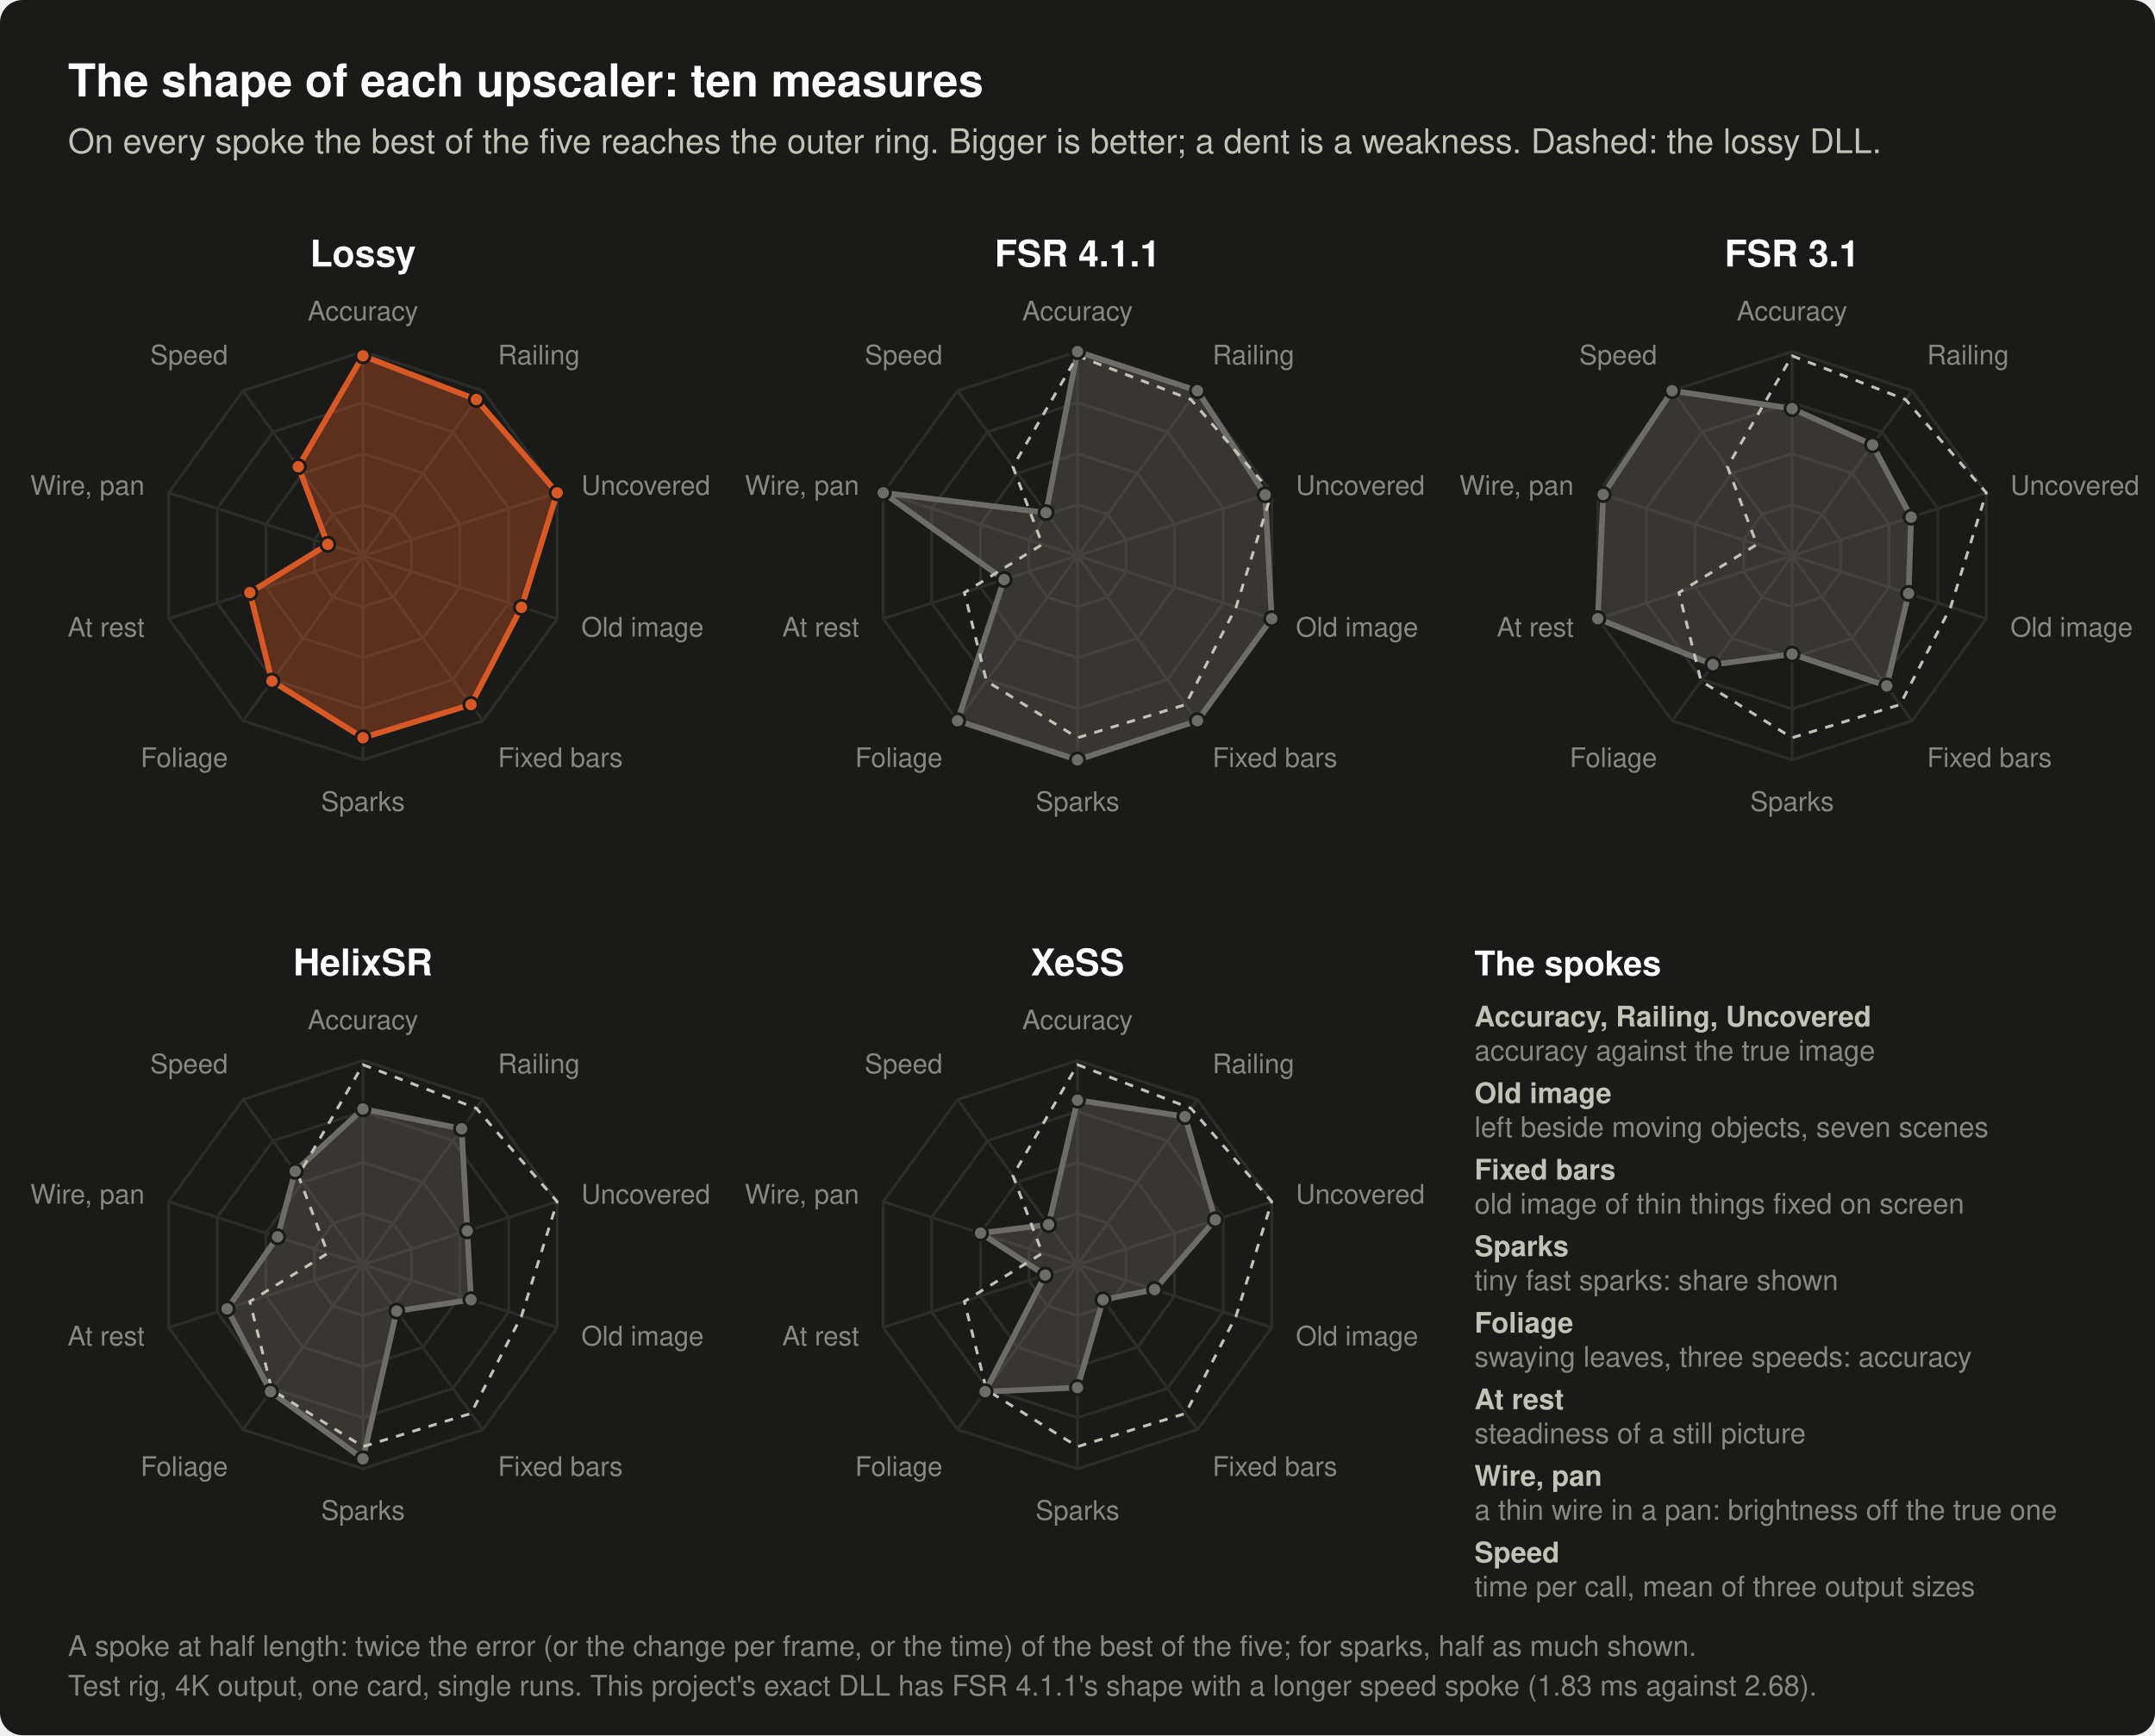
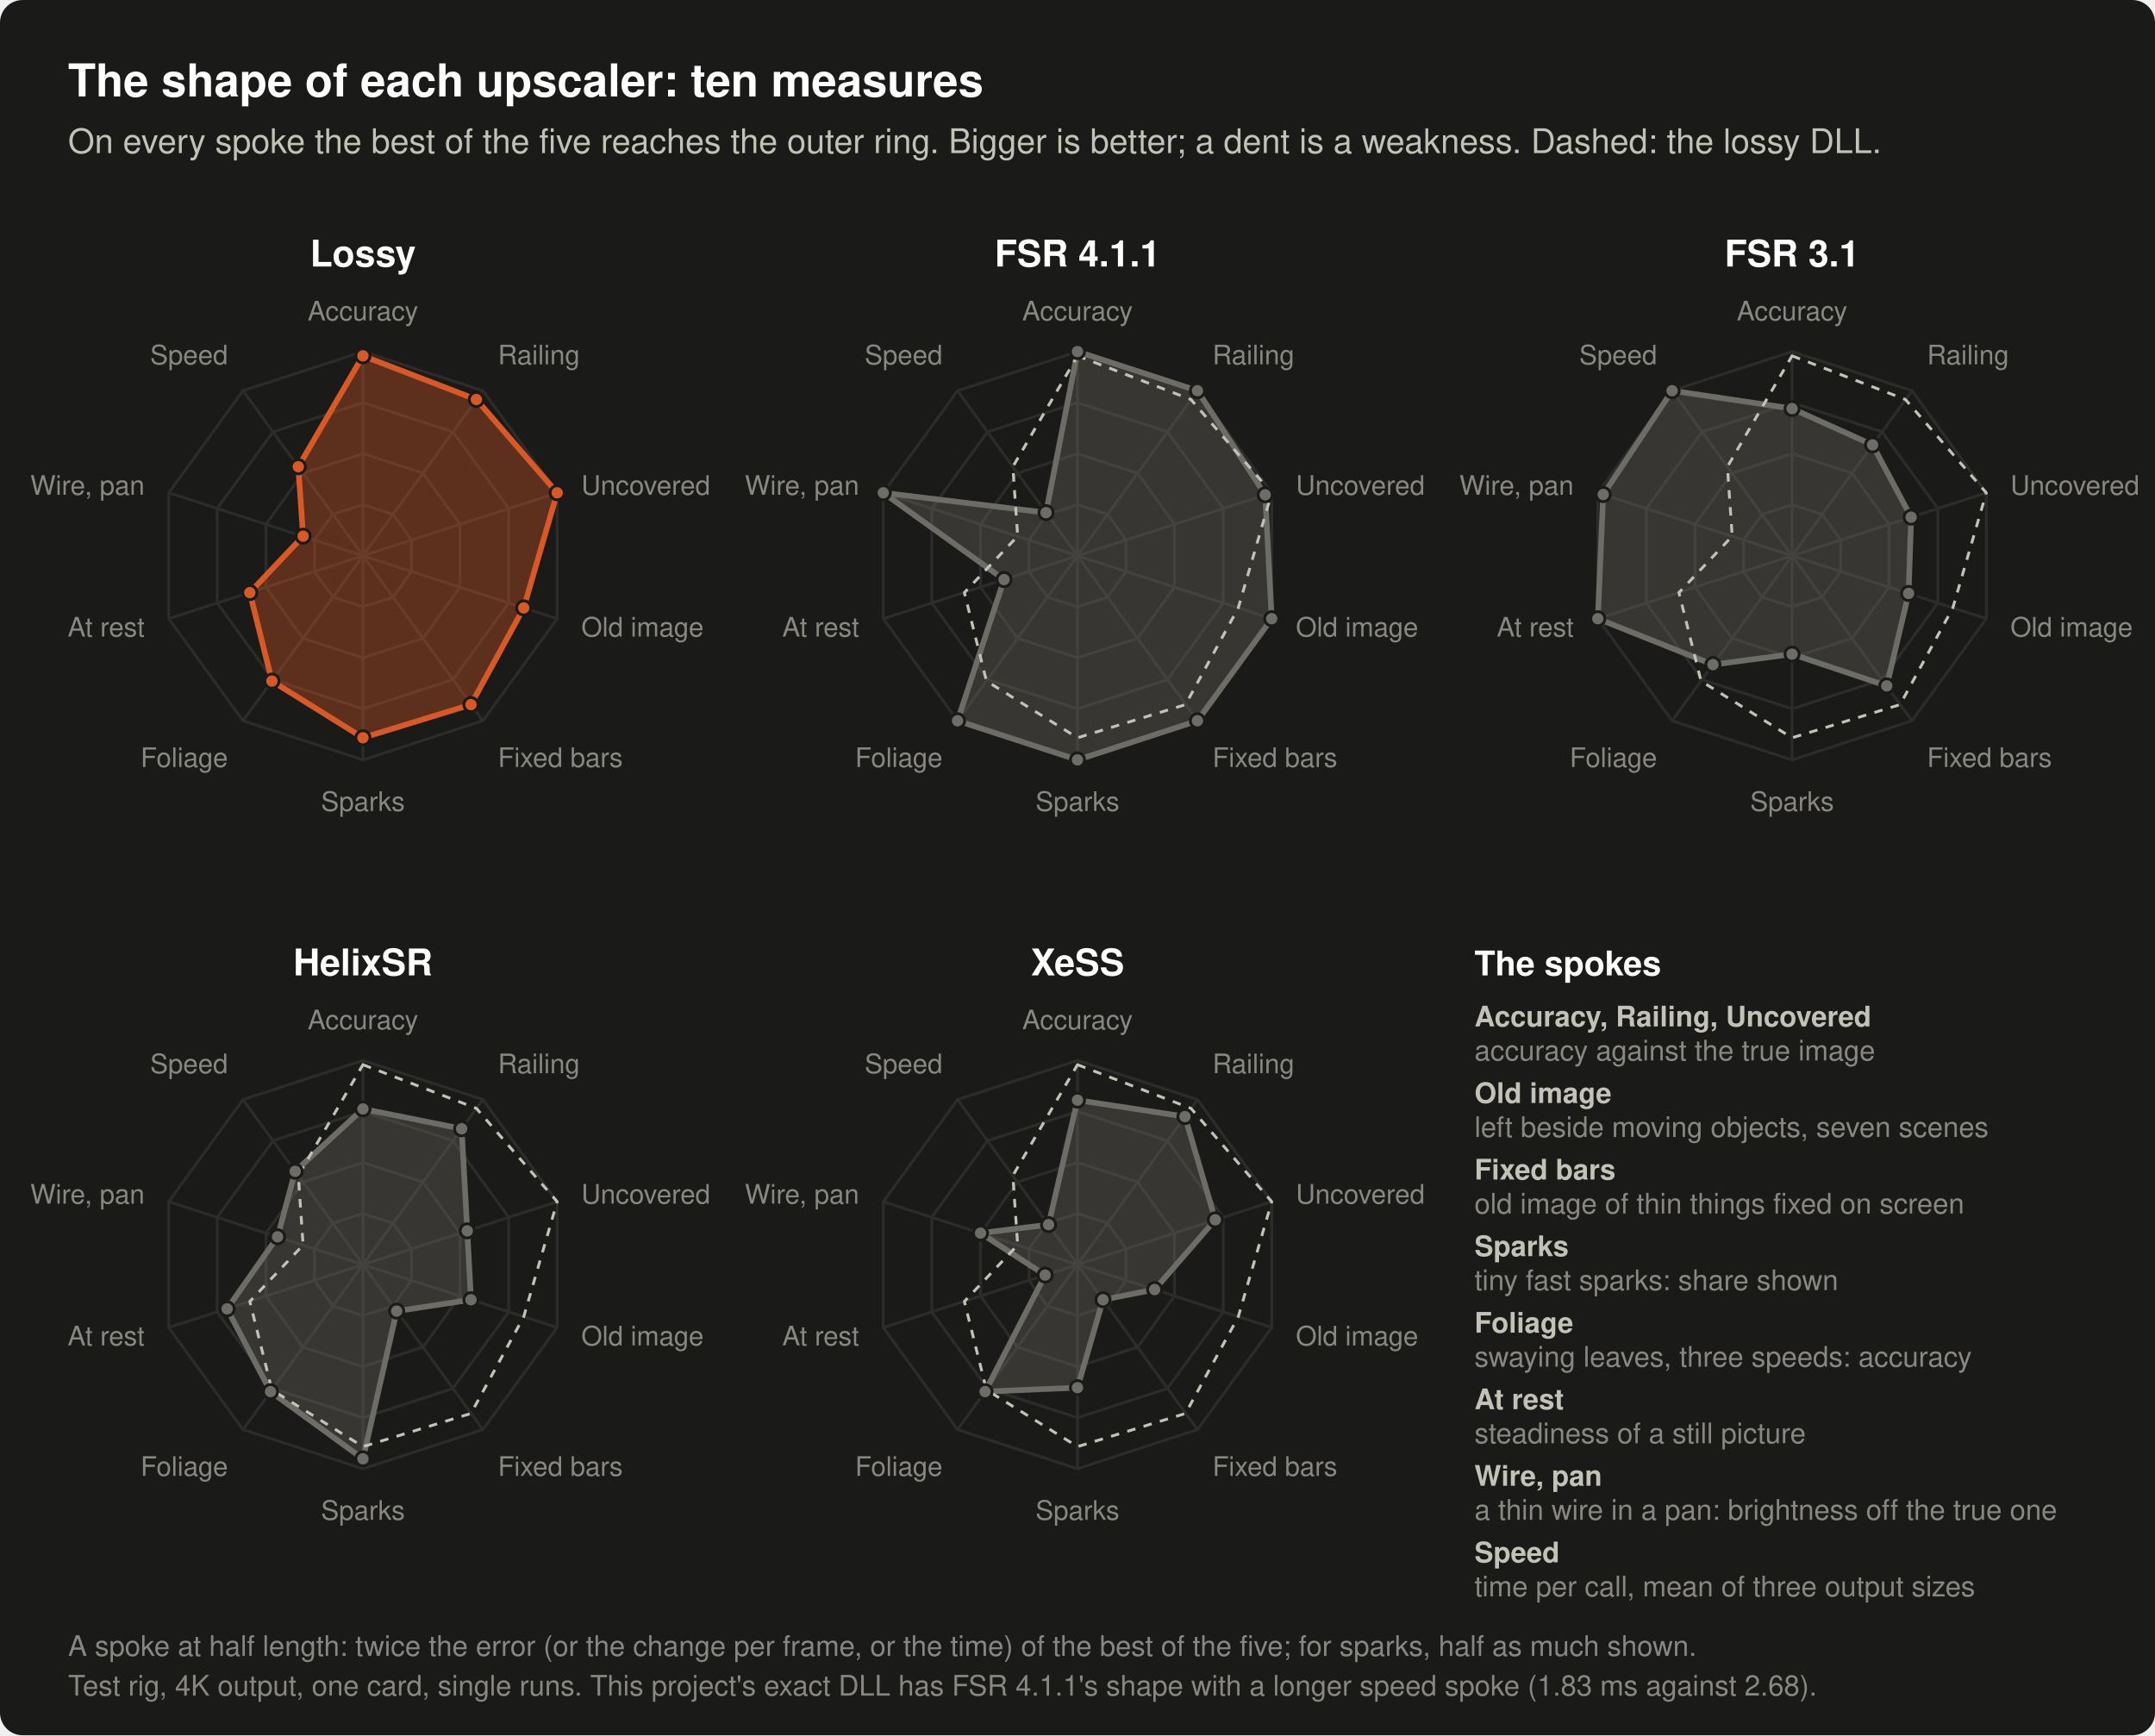
- <svg xmlns="http://www.w3.org/2000/svg" width="760" height="612" viewBox="0 0 760 612" role="img" aria-label="Five radar charts, one per upscaler, each with ten spokes; on every spoke the best of the five reaches the outer ring and the others reach in proportion to it, so a larger shape is better and a dent is a weakness. The lossy DLL comes first, and its shape is the dashed outline in the other four. Still picture and moving background, mean: accuracy (dB): FSR 4.1.1 46.80 dB, Lossy 46.62 dB, FSR 3.1 43.95 dB, HelixSR 44.45 dB, XeSS 44.92 dB. Thin railing in motion: accuracy (dB): FSR 4.1.1 41.82 dB, Lossy 41.34 dB, FSR 3.1 38.36 dB, HelixSR 40.12 dB, XeSS 40.86 dB. Areas a moving object has just uncovered, mean of a panning and a still camera: accuracy (dB): FSR 4.1.1 33.55 dB, Lossy 33.84 dB, FSR 3.1 29.59 dB, HelixSR 28.44 dB, XeSS 30.87 dB. Old image beside a moving object, mean of seven scenes: error (of 255): FSR 4.1.1 1.92, Lossy 2.35, FSR 3.1 3.20, HelixSR 3.45, XeSS 4.84. Thin bars fixed on screen in front of a panning background, mean of four pans: error where their old image lands (of 255): FSR 4.1.1 0.82, Lossy 0.91, FSR 3.1 1.04, HelixSR 2.92, XeSS 3.85. Tiny fast sparks: share of their brightness shown (%): FSR 4.1.1 83%, Lossy 74%, FSR 3.1 40%, HelixSR 79%, XeSS 50%. Leaves swaying without motion vectors, mean of three sway speeds: error (of 255): FSR 4.1.1 11.0, Lossy 14.5, FSR 3.1 16.7, HelixSR 14.3, XeSS 14.3. Still picture: change per frame (of 255): FSR 4.1.1 0.037, Lossy 0.024, FSR 3.1 0.014, HelixSR 0.020, XeSS 0.084. Thin wire under a slow pan: how far its brightness is from the true one (of 255): FSR 4.1.1 10.5, Lossy 57.8, FSR 3.1 10.8, HelixSR 23.9, XeSS 21.0. Time per upscale call, mean of 1080p, 1440p and 4K output (ms): FSR 4.1.1 2.68 ms, Lossy 1.30 ms, FSR 3.1 0.70 ms, HelixSR 1.24 ms, XeSS 2.90 ms.">
+ <svg xmlns="http://www.w3.org/2000/svg" width="760" height="612" viewBox="0 0 760 612" role="img" aria-label="Five radar charts, one per upscaler, each with ten spokes; on every spoke the best of the five reaches the outer ring and the others reach in proportion to it, so a larger shape is better and a dent is a weakness. The lossy DLL comes first, and its shape is the dashed outline in the other four. Still picture and moving background, mean: accuracy (dB): FSR 4.1.1 46.80 dB, Lossy 46.62 dB, FSR 3.1 43.95 dB, HelixSR 44.45 dB, XeSS 44.92 dB. Thin railing in motion: accuracy (dB): FSR 4.1.1 41.82 dB, Lossy 41.34 dB, FSR 3.1 38.36 dB, HelixSR 40.12 dB, XeSS 40.86 dB. Areas a moving object has just uncovered, mean of a panning and a still camera: accuracy (dB): FSR 4.1.1 33.55 dB, Lossy 33.84 dB, FSR 3.1 29.59 dB, HelixSR 28.44 dB, XeSS 30.87 dB. Old image beside a moving object, mean of seven scenes: error (of 255): FSR 4.1.1 1.92, Lossy 2.32, FSR 3.1 3.20, HelixSR 3.45, XeSS 4.84. Thin bars fixed on screen in front of a panning background, mean of four pans: error where their old image lands (of 255): FSR 4.1.1 0.82, Lossy 0.91, FSR 3.1 1.04, HelixSR 2.92, XeSS 3.85. Tiny fast sparks: share of their brightness shown (%): FSR 4.1.1 83%, Lossy 74%, FSR 3.1 40%, HelixSR 79%, XeSS 50%. Leaves swaying without motion vectors, mean of three sway speeds: error (of 255): FSR 4.1.1 11.0, Lossy 14.5, FSR 3.1 16.7, HelixSR 14.3, XeSS 14.3. Still picture: change per frame (of 255): FSR 4.1.1 0.037, Lossy 0.024, FSR 3.1 0.014, HelixSR 0.020, XeSS 0.084. Thin wire under a slow pan: how far its brightness is from the true one (of 255): FSR 4.1.1 10.5, Lossy 34.0, FSR 3.1 10.8, HelixSR 23.9, XeSS 21.0. Time per upscale call, mean of 1080p, 1440p and 4K output (ms): FSR 4.1.1 2.68 ms, Lossy 1.30 ms, FSR 3.1 0.70 ms, HelixSR 1.24 ms, XeSS 2.90 ms.">
  <rect x="0.0" y="0.0" width="760.0" height="612.0" rx="8" fill="#1a1a19" />
  <text x="24.0" y="34.0" font-family="-apple-system, 'Segoe UI', Helvetica, Arial, sans-serif" font-size="16" font-weight="600" text-anchor="start" fill="#ffffff">The shape of each upscaler: ten measures</text>
  <text x="24.0" y="54.0" font-family="-apple-system, 'Segoe UI', Helvetica, Arial, sans-serif" font-size="12" text-anchor="start" fill="#c3c2b7">On every spoke the best of the five reaches the outer ring. Bigger is better; a dent is a weakness. Dashed: the lossy DLL.</text>
  <text x="128.0" y="94.0" font-family="-apple-system, 'Segoe UI', Helvetica, Arial, sans-serif" font-size="13" font-weight="600" text-anchor="middle" fill="#ffffff">Lossy</text>
  <polygon points="128.0,178.0 138.6,181.4 145.1,190.4 145.1,201.6 138.6,210.6 128.0,214.0 117.4,210.6 110.9,201.6 110.9,190.4 117.4,181.4" fill="none" stroke="#2c2c2a" stroke-width="1" />
  <polygon points="128.0,160.0 149.2,166.9 162.2,184.9 162.2,207.1 149.2,225.1 128.0,232.0 106.8,225.1 93.8,207.1 93.8,184.9 106.8,166.9" fill="none" stroke="#2c2c2a" stroke-width="1" />
  <polygon points="128.0,142.0 159.7,152.3 179.4,179.3 179.4,212.7 159.7,239.7 128.0,250.0 96.3,239.7 76.6,212.7 76.6,179.3 96.3,152.3" fill="none" stroke="#2c2c2a" stroke-width="1" />
  <polygon points="128.0,124.0 170.3,137.8 196.5,173.8 196.5,218.2 170.3,254.2 128.0,268.0 85.7,254.2 59.5,218.2 59.5,173.8 85.7,137.8" fill="none" stroke="#2c2c2a" stroke-width="1" />
  <line x1="128.0" y1="196.0" x2="128.0" y2="124.0" stroke="#2c2c2a" stroke-width="1" />
  <line x1="128.0" y1="196.0" x2="170.3" y2="137.8" stroke="#2c2c2a" stroke-width="1" />
  <line x1="128.0" y1="196.0" x2="196.5" y2="173.8" stroke="#2c2c2a" stroke-width="1" />
  <line x1="128.0" y1="196.0" x2="196.5" y2="218.2" stroke="#2c2c2a" stroke-width="1" />
  <line x1="128.0" y1="196.0" x2="170.3" y2="254.2" stroke="#2c2c2a" stroke-width="1" />
  <line x1="128.0" y1="196.0" x2="128.0" y2="268.0" stroke="#2c2c2a" stroke-width="1" />
  <line x1="128.0" y1="196.0" x2="85.7" y2="254.2" stroke="#2c2c2a" stroke-width="1" />
  <line x1="128.0" y1="196.0" x2="59.5" y2="218.2" stroke="#2c2c2a" stroke-width="1" />
  <line x1="128.0" y1="196.0" x2="59.5" y2="173.8" stroke="#2c2c2a" stroke-width="1" />
  <line x1="128.0" y1="196.0" x2="85.7" y2="137.8" stroke="#2c2c2a" stroke-width="1" />
-   <polygon points="128.0,125.5 168.0,140.9 196.5,173.8 183.9,214.2 166.1,248.5 128.0,260.2 95.9,240.2 88.1,209.0 115.6,192.0 105.2,164.6" fill="#d95926" fill-opacity="0.35" stroke="#d95926" stroke-width="2" stroke-linejoin="round" />
+   <polygon points="128.0,125.5 168.0,140.9 196.5,173.8 184.7,214.4 166.1,248.5 128.0,260.2 95.9,240.2 88.1,209.0 106.9,189.1 105.2,164.6" fill="#d95926" fill-opacity="0.35" stroke="#d95926" stroke-width="2" stroke-linejoin="round" />
  <circle cx="128.0" cy="125.5" r="2.5" fill="#d95926" stroke="#1a1a19" stroke-width="1" />
  <circle cx="168.0" cy="140.9" r="2.5" fill="#d95926" stroke="#1a1a19" stroke-width="1" />
  <circle cx="196.5" cy="173.8" r="2.5" fill="#d95926" stroke="#1a1a19" stroke-width="1" />
-   <circle cx="183.9" cy="214.2" r="2.5" fill="#d95926" stroke="#1a1a19" stroke-width="1" />
+   <circle cx="184.7" cy="214.4" r="2.5" fill="#d95926" stroke="#1a1a19" stroke-width="1" />
  <circle cx="166.1" cy="248.5" r="2.5" fill="#d95926" stroke="#1a1a19" stroke-width="1" />
  <circle cx="128.0" cy="260.2" r="2.5" fill="#d95926" stroke="#1a1a19" stroke-width="1" />
  <circle cx="95.9" cy="240.2" r="2.5" fill="#d95926" stroke="#1a1a19" stroke-width="1" />
  <circle cx="88.1" cy="209.0" r="2.5" fill="#d95926" stroke="#1a1a19" stroke-width="1" />
-   <circle cx="115.6" cy="192.0" r="2.5" fill="#d95926" stroke="#1a1a19" stroke-width="1" />
+   <circle cx="106.9" cy="189.1" r="2.5" fill="#d95926" stroke="#1a1a19" stroke-width="1" />
  <circle cx="105.2" cy="164.6" r="2.5" fill="#d95926" stroke="#1a1a19" stroke-width="1" />
  <text x="128.0" y="113.0" font-family="-apple-system, 'Segoe UI', Helvetica, Arial, sans-serif" font-size="9.5" text-anchor="middle" fill="#898781">Accuracy</text>
  <text x="175.6" y="128.5" font-family="-apple-system, 'Segoe UI', Helvetica, Arial, sans-serif" font-size="9.5" text-anchor="start" fill="#898781">Railing</text>
  <text x="205.0" y="174.5" font-family="-apple-system, 'Segoe UI', Helvetica, Arial, sans-serif" font-size="9.5" text-anchor="start" fill="#898781">Uncovered</text>
  <text x="205.0" y="224.5" font-family="-apple-system, 'Segoe UI', Helvetica, Arial, sans-serif" font-size="9.5" text-anchor="start" fill="#898781">Old image</text>
  <text x="175.6" y="270.5" font-family="-apple-system, 'Segoe UI', Helvetica, Arial, sans-serif" font-size="9.5" text-anchor="start" fill="#898781">Fixed bars</text>
  <text x="128.0" y="286.0" font-family="-apple-system, 'Segoe UI', Helvetica, Arial, sans-serif" font-size="9.5" text-anchor="middle" fill="#898781">Sparks</text>
  <text x="80.4" y="270.5" font-family="-apple-system, 'Segoe UI', Helvetica, Arial, sans-serif" font-size="9.5" text-anchor="end" fill="#898781">Foliage</text>
  <text x="51.0" y="224.5" font-family="-apple-system, 'Segoe UI', Helvetica, Arial, sans-serif" font-size="9.5" text-anchor="end" fill="#898781">At rest</text>
  <text x="51.0" y="174.5" font-family="-apple-system, 'Segoe UI', Helvetica, Arial, sans-serif" font-size="9.5" text-anchor="end" fill="#898781">Wire, pan</text>
  <text x="80.4" y="128.5" font-family="-apple-system, 'Segoe UI', Helvetica, Arial, sans-serif" font-size="9.5" text-anchor="end" fill="#898781">Speed</text>
  <text x="380.0" y="94.0" font-family="-apple-system, 'Segoe UI', Helvetica, Arial, sans-serif" font-size="13" font-weight="600" text-anchor="middle" fill="#ffffff">FSR 4.1.1</text>
  <polygon points="380.0,178.0 390.6,181.4 397.1,190.4 397.1,201.6 390.6,210.6 380.0,214.0 369.4,210.6 362.9,201.6 362.9,190.4 369.4,181.4" fill="none" stroke="#2c2c2a" stroke-width="1" />
  <polygon points="380.0,160.0 401.2,166.9 414.2,184.9 414.2,207.1 401.2,225.1 380.0,232.0 358.8,225.1 345.8,207.1 345.8,184.9 358.8,166.9" fill="none" stroke="#2c2c2a" stroke-width="1" />
  <polygon points="380.0,142.0 411.7,152.3 431.4,179.3 431.4,212.7 411.7,239.7 380.0,250.0 348.3,239.7 328.6,212.7 328.6,179.3 348.3,152.3" fill="none" stroke="#2c2c2a" stroke-width="1" />
  <polygon points="380.0,124.0 422.3,137.8 448.5,173.8 448.5,218.2 422.3,254.2 380.0,268.0 337.7,254.2 311.5,218.2 311.5,173.8 337.7,137.8" fill="none" stroke="#2c2c2a" stroke-width="1" />
  <line x1="380.0" y1="196.0" x2="380.0" y2="124.0" stroke="#2c2c2a" stroke-width="1" />
  <line x1="380.0" y1="196.0" x2="422.3" y2="137.8" stroke="#2c2c2a" stroke-width="1" />
  <line x1="380.0" y1="196.0" x2="448.5" y2="173.8" stroke="#2c2c2a" stroke-width="1" />
  <line x1="380.0" y1="196.0" x2="448.5" y2="218.2" stroke="#2c2c2a" stroke-width="1" />
  <line x1="380.0" y1="196.0" x2="422.3" y2="254.2" stroke="#2c2c2a" stroke-width="1" />
  <line x1="380.0" y1="196.0" x2="380.0" y2="268.0" stroke="#2c2c2a" stroke-width="1" />
  <line x1="380.0" y1="196.0" x2="337.7" y2="254.2" stroke="#2c2c2a" stroke-width="1" />
  <line x1="380.0" y1="196.0" x2="311.5" y2="218.2" stroke="#2c2c2a" stroke-width="1" />
  <line x1="380.0" y1="196.0" x2="311.5" y2="173.8" stroke="#2c2c2a" stroke-width="1" />
  <line x1="380.0" y1="196.0" x2="337.7" y2="137.8" stroke="#2c2c2a" stroke-width="1" />
  <polygon points="380.0,124.0 422.3,137.8 446.2,174.5 448.5,218.2 422.3,254.2 380.0,268.0 337.7,254.2 354.1,204.4 311.5,173.8 368.9,180.8" fill="#6d6c66" fill-opacity="0.35" stroke="#6d6c66" stroke-width="2" stroke-linejoin="round" />
-   <polygon points="380.0,125.5 420.0,140.9 448.5,173.8 435.9,214.2 418.1,248.5 380.0,260.2 347.9,240.2 340.1,209.0 367.6,192.0 357.2,164.6" fill="none" stroke="#c3c2b7" stroke-width="1" stroke-dasharray="3 3" stroke-linejoin="round" />
+   <polygon points="380.0,125.5 420.0,140.9 448.5,173.8 436.7,214.4 418.1,248.5 380.0,260.2 347.9,240.2 340.1,209.0 358.9,189.1 357.2,164.6" fill="none" stroke="#c3c2b7" stroke-width="1" stroke-dasharray="3 3" stroke-linejoin="round" />
  <circle cx="380.0" cy="124.0" r="2.5" fill="#6d6c66" stroke="#1a1a19" stroke-width="1" />
  <circle cx="422.3" cy="137.8" r="2.5" fill="#6d6c66" stroke="#1a1a19" stroke-width="1" />
  <circle cx="446.2" cy="174.5" r="2.5" fill="#6d6c66" stroke="#1a1a19" stroke-width="1" />
  <circle cx="448.5" cy="218.2" r="2.5" fill="#6d6c66" stroke="#1a1a19" stroke-width="1" />
  <circle cx="422.3" cy="254.2" r="2.5" fill="#6d6c66" stroke="#1a1a19" stroke-width="1" />
  <circle cx="380.0" cy="268.0" r="2.5" fill="#6d6c66" stroke="#1a1a19" stroke-width="1" />
  <circle cx="337.7" cy="254.2" r="2.5" fill="#6d6c66" stroke="#1a1a19" stroke-width="1" />
  <circle cx="354.1" cy="204.4" r="2.5" fill="#6d6c66" stroke="#1a1a19" stroke-width="1" />
  <circle cx="311.5" cy="173.8" r="2.5" fill="#6d6c66" stroke="#1a1a19" stroke-width="1" />
  <circle cx="368.9" cy="180.8" r="2.5" fill="#6d6c66" stroke="#1a1a19" stroke-width="1" />
  <text x="380.0" y="113.0" font-family="-apple-system, 'Segoe UI', Helvetica, Arial, sans-serif" font-size="9.5" text-anchor="middle" fill="#898781">Accuracy</text>
  <text x="427.6" y="128.5" font-family="-apple-system, 'Segoe UI', Helvetica, Arial, sans-serif" font-size="9.5" text-anchor="start" fill="#898781">Railing</text>
  <text x="457.0" y="174.5" font-family="-apple-system, 'Segoe UI', Helvetica, Arial, sans-serif" font-size="9.5" text-anchor="start" fill="#898781">Uncovered</text>
  <text x="457.0" y="224.5" font-family="-apple-system, 'Segoe UI', Helvetica, Arial, sans-serif" font-size="9.5" text-anchor="start" fill="#898781">Old image</text>
  <text x="427.6" y="270.5" font-family="-apple-system, 'Segoe UI', Helvetica, Arial, sans-serif" font-size="9.5" text-anchor="start" fill="#898781">Fixed bars</text>
  <text x="380.0" y="286.0" font-family="-apple-system, 'Segoe UI', Helvetica, Arial, sans-serif" font-size="9.5" text-anchor="middle" fill="#898781">Sparks</text>
  <text x="332.4" y="270.5" font-family="-apple-system, 'Segoe UI', Helvetica, Arial, sans-serif" font-size="9.5" text-anchor="end" fill="#898781">Foliage</text>
  <text x="303.0" y="224.5" font-family="-apple-system, 'Segoe UI', Helvetica, Arial, sans-serif" font-size="9.5" text-anchor="end" fill="#898781">At rest</text>
  <text x="303.0" y="174.5" font-family="-apple-system, 'Segoe UI', Helvetica, Arial, sans-serif" font-size="9.5" text-anchor="end" fill="#898781">Wire, pan</text>
  <text x="332.4" y="128.5" font-family="-apple-system, 'Segoe UI', Helvetica, Arial, sans-serif" font-size="9.5" text-anchor="end" fill="#898781">Speed</text>
  <text x="632.0" y="94.0" font-family="-apple-system, 'Segoe UI', Helvetica, Arial, sans-serif" font-size="13" font-weight="600" text-anchor="middle" fill="#ffffff">FSR 3.1</text>
  <polygon points="632.0,178.0 642.6,181.4 649.1,190.4 649.1,201.6 642.6,210.6 632.0,214.0 621.4,210.6 614.9,201.6 614.9,190.4 621.4,181.4" fill="none" stroke="#2c2c2a" stroke-width="1" />
  <polygon points="632.0,160.0 653.2,166.9 666.2,184.9 666.2,207.1 653.2,225.1 632.0,232.0 610.8,225.1 597.8,207.1 597.8,184.9 610.8,166.9" fill="none" stroke="#2c2c2a" stroke-width="1" />
  <polygon points="632.0,142.0 663.7,152.3 683.4,179.3 683.4,212.7 663.7,239.7 632.0,250.0 600.3,239.7 580.6,212.7 580.6,179.3 600.3,152.3" fill="none" stroke="#2c2c2a" stroke-width="1" />
  <polygon points="632.0,124.0 674.3,137.8 700.5,173.8 700.5,218.2 674.3,254.2 632.0,268.0 589.7,254.2 563.5,218.2 563.5,173.8 589.7,137.8" fill="none" stroke="#2c2c2a" stroke-width="1" />
  <line x1="632.0" y1="196.0" x2="632.0" y2="124.0" stroke="#2c2c2a" stroke-width="1" />
  <line x1="632.0" y1="196.0" x2="674.3" y2="137.8" stroke="#2c2c2a" stroke-width="1" />
  <line x1="632.0" y1="196.0" x2="700.5" y2="173.8" stroke="#2c2c2a" stroke-width="1" />
  <line x1="632.0" y1="196.0" x2="700.5" y2="218.2" stroke="#2c2c2a" stroke-width="1" />
  <line x1="632.0" y1="196.0" x2="674.3" y2="254.2" stroke="#2c2c2a" stroke-width="1" />
  <line x1="632.0" y1="196.0" x2="632.0" y2="268.0" stroke="#2c2c2a" stroke-width="1" />
  <line x1="632.0" y1="196.0" x2="589.7" y2="254.2" stroke="#2c2c2a" stroke-width="1" />
  <line x1="632.0" y1="196.0" x2="563.5" y2="218.2" stroke="#2c2c2a" stroke-width="1" />
  <line x1="632.0" y1="196.0" x2="563.5" y2="173.8" stroke="#2c2c2a" stroke-width="1" />
  <line x1="632.0" y1="196.0" x2="589.7" y2="137.8" stroke="#2c2c2a" stroke-width="1" />
  <polygon points="632.0,144.1 660.4,156.9 674.0,182.4 673.1,209.3 665.4,241.9 632.0,230.7 604.1,234.4 563.5,218.2 565.4,174.4 589.7,137.8" fill="#6d6c66" fill-opacity="0.35" stroke="#6d6c66" stroke-width="2" stroke-linejoin="round" />
-   <polygon points="632.0,125.5 672.0,140.9 700.5,173.8 687.9,214.2 670.1,248.5 632.0,260.2 599.9,240.2 592.1,209.0 619.6,192.0 609.2,164.6" fill="none" stroke="#c3c2b7" stroke-width="1" stroke-dasharray="3 3" stroke-linejoin="round" />
+   <polygon points="632.0,125.5 672.0,140.9 700.5,173.8 688.7,214.4 670.1,248.5 632.0,260.2 599.9,240.2 592.1,209.0 610.9,189.1 609.2,164.6" fill="none" stroke="#c3c2b7" stroke-width="1" stroke-dasharray="3 3" stroke-linejoin="round" />
  <circle cx="632.0" cy="144.1" r="2.5" fill="#6d6c66" stroke="#1a1a19" stroke-width="1" />
  <circle cx="660.4" cy="156.9" r="2.5" fill="#6d6c66" stroke="#1a1a19" stroke-width="1" />
  <circle cx="674.0" cy="182.4" r="2.5" fill="#6d6c66" stroke="#1a1a19" stroke-width="1" />
  <circle cx="673.1" cy="209.3" r="2.5" fill="#6d6c66" stroke="#1a1a19" stroke-width="1" />
  <circle cx="665.4" cy="241.9" r="2.5" fill="#6d6c66" stroke="#1a1a19" stroke-width="1" />
  <circle cx="632.0" cy="230.7" r="2.5" fill="#6d6c66" stroke="#1a1a19" stroke-width="1" />
  <circle cx="604.1" cy="234.4" r="2.5" fill="#6d6c66" stroke="#1a1a19" stroke-width="1" />
  <circle cx="563.5" cy="218.2" r="2.5" fill="#6d6c66" stroke="#1a1a19" stroke-width="1" />
  <circle cx="565.4" cy="174.4" r="2.5" fill="#6d6c66" stroke="#1a1a19" stroke-width="1" />
  <circle cx="589.7" cy="137.8" r="2.5" fill="#6d6c66" stroke="#1a1a19" stroke-width="1" />
  <text x="632.0" y="113.0" font-family="-apple-system, 'Segoe UI', Helvetica, Arial, sans-serif" font-size="9.5" text-anchor="middle" fill="#898781">Accuracy</text>
  <text x="679.6" y="128.5" font-family="-apple-system, 'Segoe UI', Helvetica, Arial, sans-serif" font-size="9.5" text-anchor="start" fill="#898781">Railing</text>
  <text x="709.0" y="174.5" font-family="-apple-system, 'Segoe UI', Helvetica, Arial, sans-serif" font-size="9.5" text-anchor="start" fill="#898781">Uncovered</text>
  <text x="709.0" y="224.5" font-family="-apple-system, 'Segoe UI', Helvetica, Arial, sans-serif" font-size="9.5" text-anchor="start" fill="#898781">Old image</text>
  <text x="679.6" y="270.5" font-family="-apple-system, 'Segoe UI', Helvetica, Arial, sans-serif" font-size="9.5" text-anchor="start" fill="#898781">Fixed bars</text>
  <text x="632.0" y="286.0" font-family="-apple-system, 'Segoe UI', Helvetica, Arial, sans-serif" font-size="9.5" text-anchor="middle" fill="#898781">Sparks</text>
  <text x="584.4" y="270.5" font-family="-apple-system, 'Segoe UI', Helvetica, Arial, sans-serif" font-size="9.5" text-anchor="end" fill="#898781">Foliage</text>
  <text x="555.0" y="224.5" font-family="-apple-system, 'Segoe UI', Helvetica, Arial, sans-serif" font-size="9.5" text-anchor="end" fill="#898781">At rest</text>
  <text x="555.0" y="174.5" font-family="-apple-system, 'Segoe UI', Helvetica, Arial, sans-serif" font-size="9.5" text-anchor="end" fill="#898781">Wire, pan</text>
  <text x="584.4" y="128.5" font-family="-apple-system, 'Segoe UI', Helvetica, Arial, sans-serif" font-size="9.5" text-anchor="end" fill="#898781">Speed</text>
  <text x="128.0" y="344.0" font-family="-apple-system, 'Segoe UI', Helvetica, Arial, sans-serif" font-size="13" font-weight="600" text-anchor="middle" fill="#ffffff">HelixSR</text>
  <polygon points="128.0,428.0 138.6,431.4 145.1,440.4 145.1,451.6 138.6,460.6 128.0,464.0 117.4,460.6 110.9,451.6 110.9,440.4 117.4,431.4" fill="none" stroke="#2c2c2a" stroke-width="1" />
  <polygon points="128.0,410.0 149.2,416.9 162.2,434.9 162.2,457.1 149.2,475.1 128.0,482.0 106.8,475.1 93.8,457.1 93.8,434.9 106.8,416.9" fill="none" stroke="#2c2c2a" stroke-width="1" />
  <polygon points="128.0,392.0 159.7,402.3 179.4,429.3 179.4,462.7 159.7,489.7 128.0,500.0 96.3,489.7 76.6,462.7 76.6,429.3 96.3,402.3" fill="none" stroke="#2c2c2a" stroke-width="1" />
  <polygon points="128.0,374.0 170.3,387.8 196.5,423.8 196.5,468.2 170.3,504.2 128.0,518.0 85.7,504.2 59.5,468.2 59.5,423.8 85.7,387.8" fill="none" stroke="#2c2c2a" stroke-width="1" />
  <line x1="128.0" y1="446.0" x2="128.0" y2="374.0" stroke="#2c2c2a" stroke-width="1" />
  <line x1="128.0" y1="446.0" x2="170.3" y2="387.8" stroke="#2c2c2a" stroke-width="1" />
  <line x1="128.0" y1="446.0" x2="196.5" y2="423.8" stroke="#2c2c2a" stroke-width="1" />
  <line x1="128.0" y1="446.0" x2="196.5" y2="468.2" stroke="#2c2c2a" stroke-width="1" />
  <line x1="128.0" y1="446.0" x2="170.3" y2="504.2" stroke="#2c2c2a" stroke-width="1" />
  <line x1="128.0" y1="446.0" x2="128.0" y2="518.0" stroke="#2c2c2a" stroke-width="1" />
  <line x1="128.0" y1="446.0" x2="85.7" y2="504.2" stroke="#2c2c2a" stroke-width="1" />
  <line x1="128.0" y1="446.0" x2="59.5" y2="468.2" stroke="#2c2c2a" stroke-width="1" />
  <line x1="128.0" y1="446.0" x2="59.5" y2="423.8" stroke="#2c2c2a" stroke-width="1" />
  <line x1="128.0" y1="446.0" x2="85.7" y2="387.8" stroke="#2c2c2a" stroke-width="1" />
  <polygon points="128.0,391.1 162.8,398.1 164.8,434.1 166.1,458.4 139.9,462.4 128.0,514.5 95.4,490.8 80.1,461.6 97.9,436.2 104.1,413.1" fill="#6d6c66" fill-opacity="0.35" stroke="#6d6c66" stroke-width="2" stroke-linejoin="round" />
-   <polygon points="128.0,375.5 168.0,390.9 196.5,423.8 183.9,464.2 166.1,498.5 128.0,510.2 95.9,490.2 88.1,459.0 115.6,442.0 105.2,414.6" fill="none" stroke="#c3c2b7" stroke-width="1" stroke-dasharray="3 3" stroke-linejoin="round" />
+   <polygon points="128.0,375.5 168.0,390.9 196.5,423.8 184.7,464.4 166.1,498.5 128.0,510.2 95.9,490.2 88.1,459.0 106.9,439.1 105.2,414.6" fill="none" stroke="#c3c2b7" stroke-width="1" stroke-dasharray="3 3" stroke-linejoin="round" />
  <circle cx="128.0" cy="391.1" r="2.5" fill="#6d6c66" stroke="#1a1a19" stroke-width="1" />
  <circle cx="162.8" cy="398.1" r="2.5" fill="#6d6c66" stroke="#1a1a19" stroke-width="1" />
  <circle cx="164.8" cy="434.1" r="2.5" fill="#6d6c66" stroke="#1a1a19" stroke-width="1" />
  <circle cx="166.1" cy="458.4" r="2.5" fill="#6d6c66" stroke="#1a1a19" stroke-width="1" />
  <circle cx="139.9" cy="462.4" r="2.5" fill="#6d6c66" stroke="#1a1a19" stroke-width="1" />
  <circle cx="128.0" cy="514.5" r="2.5" fill="#6d6c66" stroke="#1a1a19" stroke-width="1" />
  <circle cx="95.4" cy="490.8" r="2.5" fill="#6d6c66" stroke="#1a1a19" stroke-width="1" />
  <circle cx="80.1" cy="461.6" r="2.5" fill="#6d6c66" stroke="#1a1a19" stroke-width="1" />
  <circle cx="97.9" cy="436.2" r="2.5" fill="#6d6c66" stroke="#1a1a19" stroke-width="1" />
  <circle cx="104.1" cy="413.1" r="2.5" fill="#6d6c66" stroke="#1a1a19" stroke-width="1" />
  <text x="128.0" y="363.0" font-family="-apple-system, 'Segoe UI', Helvetica, Arial, sans-serif" font-size="9.5" text-anchor="middle" fill="#898781">Accuracy</text>
  <text x="175.6" y="378.5" font-family="-apple-system, 'Segoe UI', Helvetica, Arial, sans-serif" font-size="9.5" text-anchor="start" fill="#898781">Railing</text>
  <text x="205.0" y="424.5" font-family="-apple-system, 'Segoe UI', Helvetica, Arial, sans-serif" font-size="9.5" text-anchor="start" fill="#898781">Uncovered</text>
  <text x="205.0" y="474.5" font-family="-apple-system, 'Segoe UI', Helvetica, Arial, sans-serif" font-size="9.5" text-anchor="start" fill="#898781">Old image</text>
  <text x="175.6" y="520.5" font-family="-apple-system, 'Segoe UI', Helvetica, Arial, sans-serif" font-size="9.5" text-anchor="start" fill="#898781">Fixed bars</text>
  <text x="128.0" y="536.0" font-family="-apple-system, 'Segoe UI', Helvetica, Arial, sans-serif" font-size="9.5" text-anchor="middle" fill="#898781">Sparks</text>
  <text x="80.4" y="520.5" font-family="-apple-system, 'Segoe UI', Helvetica, Arial, sans-serif" font-size="9.5" text-anchor="end" fill="#898781">Foliage</text>
  <text x="51.0" y="474.5" font-family="-apple-system, 'Segoe UI', Helvetica, Arial, sans-serif" font-size="9.5" text-anchor="end" fill="#898781">At rest</text>
  <text x="51.0" y="424.5" font-family="-apple-system, 'Segoe UI', Helvetica, Arial, sans-serif" font-size="9.5" text-anchor="end" fill="#898781">Wire, pan</text>
  <text x="80.4" y="378.5" font-family="-apple-system, 'Segoe UI', Helvetica, Arial, sans-serif" font-size="9.5" text-anchor="end" fill="#898781">Speed</text>
  <text x="380.0" y="344.0" font-family="-apple-system, 'Segoe UI', Helvetica, Arial, sans-serif" font-size="13" font-weight="600" text-anchor="middle" fill="#ffffff">XeSS</text>
  <polygon points="380.0,428.0 390.6,431.4 397.1,440.4 397.1,451.6 390.6,460.6 380.0,464.0 369.4,460.6 362.9,451.6 362.9,440.4 369.4,431.4" fill="none" stroke="#2c2c2a" stroke-width="1" />
  <polygon points="380.0,410.0 401.2,416.9 414.2,434.9 414.2,457.1 401.2,475.1 380.0,482.0 358.8,475.1 345.8,457.1 345.8,434.9 358.8,416.9" fill="none" stroke="#2c2c2a" stroke-width="1" />
  <polygon points="380.0,392.0 411.7,402.3 431.4,429.3 431.4,462.7 411.7,489.7 380.0,500.0 348.3,489.7 328.6,462.7 328.6,429.3 348.3,402.3" fill="none" stroke="#2c2c2a" stroke-width="1" />
  <polygon points="380.0,374.0 422.3,387.8 448.5,423.8 448.5,468.2 422.3,504.2 380.0,518.0 337.7,504.2 311.5,468.2 311.5,423.8 337.7,387.8" fill="none" stroke="#2c2c2a" stroke-width="1" />
  <line x1="380.0" y1="446.0" x2="380.0" y2="374.0" stroke="#2c2c2a" stroke-width="1" />
  <line x1="380.0" y1="446.0" x2="422.3" y2="387.8" stroke="#2c2c2a" stroke-width="1" />
  <line x1="380.0" y1="446.0" x2="448.5" y2="423.8" stroke="#2c2c2a" stroke-width="1" />
  <line x1="380.0" y1="446.0" x2="448.5" y2="468.2" stroke="#2c2c2a" stroke-width="1" />
  <line x1="380.0" y1="446.0" x2="422.3" y2="504.2" stroke="#2c2c2a" stroke-width="1" />
  <line x1="380.0" y1="446.0" x2="380.0" y2="518.0" stroke="#2c2c2a" stroke-width="1" />
  <line x1="380.0" y1="446.0" x2="337.7" y2="504.2" stroke="#2c2c2a" stroke-width="1" />
  <line x1="380.0" y1="446.0" x2="311.5" y2="468.2" stroke="#2c2c2a" stroke-width="1" />
  <line x1="380.0" y1="446.0" x2="311.5" y2="423.8" stroke="#2c2c2a" stroke-width="1" />
  <line x1="380.0" y1="446.0" x2="337.7" y2="387.8" stroke="#2c2c2a" stroke-width="1" />
  <polygon points="380.0,388.0 417.9,393.8 428.6,430.2 407.2,454.8 389.0,458.4 380.0,489.4 347.4,490.8 368.6,449.7 345.8,434.9 369.8,431.9" fill="#6d6c66" fill-opacity="0.35" stroke="#6d6c66" stroke-width="2" stroke-linejoin="round" />
-   <polygon points="380.0,375.5 420.0,390.9 448.5,423.8 435.9,464.2 418.1,498.5 380.0,510.2 347.9,490.2 340.1,459.0 367.6,442.0 357.2,414.6" fill="none" stroke="#c3c2b7" stroke-width="1" stroke-dasharray="3 3" stroke-linejoin="round" />
+   <polygon points="380.0,375.5 420.0,390.9 448.5,423.8 436.7,464.4 418.1,498.5 380.0,510.2 347.9,490.2 340.1,459.0 358.9,439.1 357.2,414.6" fill="none" stroke="#c3c2b7" stroke-width="1" stroke-dasharray="3 3" stroke-linejoin="round" />
  <circle cx="380.0" cy="388.0" r="2.5" fill="#6d6c66" stroke="#1a1a19" stroke-width="1" />
  <circle cx="417.9" cy="393.8" r="2.5" fill="#6d6c66" stroke="#1a1a19" stroke-width="1" />
  <circle cx="428.6" cy="430.2" r="2.5" fill="#6d6c66" stroke="#1a1a19" stroke-width="1" />
  <circle cx="407.2" cy="454.8" r="2.5" fill="#6d6c66" stroke="#1a1a19" stroke-width="1" />
  <circle cx="389.0" cy="458.4" r="2.5" fill="#6d6c66" stroke="#1a1a19" stroke-width="1" />
  <circle cx="380.0" cy="489.4" r="2.5" fill="#6d6c66" stroke="#1a1a19" stroke-width="1" />
  <circle cx="347.4" cy="490.8" r="2.5" fill="#6d6c66" stroke="#1a1a19" stroke-width="1" />
  <circle cx="368.6" cy="449.7" r="2.5" fill="#6d6c66" stroke="#1a1a19" stroke-width="1" />
  <circle cx="345.8" cy="434.9" r="2.5" fill="#6d6c66" stroke="#1a1a19" stroke-width="1" />
  <circle cx="369.8" cy="431.9" r="2.5" fill="#6d6c66" stroke="#1a1a19" stroke-width="1" />
  <text x="380.0" y="363.0" font-family="-apple-system, 'Segoe UI', Helvetica, Arial, sans-serif" font-size="9.5" text-anchor="middle" fill="#898781">Accuracy</text>
  <text x="427.6" y="378.5" font-family="-apple-system, 'Segoe UI', Helvetica, Arial, sans-serif" font-size="9.5" text-anchor="start" fill="#898781">Railing</text>
  <text x="457.0" y="424.5" font-family="-apple-system, 'Segoe UI', Helvetica, Arial, sans-serif" font-size="9.5" text-anchor="start" fill="#898781">Uncovered</text>
  <text x="457.0" y="474.5" font-family="-apple-system, 'Segoe UI', Helvetica, Arial, sans-serif" font-size="9.5" text-anchor="start" fill="#898781">Old image</text>
  <text x="427.6" y="520.5" font-family="-apple-system, 'Segoe UI', Helvetica, Arial, sans-serif" font-size="9.5" text-anchor="start" fill="#898781">Fixed bars</text>
  <text x="380.0" y="536.0" font-family="-apple-system, 'Segoe UI', Helvetica, Arial, sans-serif" font-size="9.5" text-anchor="middle" fill="#898781">Sparks</text>
  <text x="332.4" y="520.5" font-family="-apple-system, 'Segoe UI', Helvetica, Arial, sans-serif" font-size="9.5" text-anchor="end" fill="#898781">Foliage</text>
  <text x="303.0" y="474.5" font-family="-apple-system, 'Segoe UI', Helvetica, Arial, sans-serif" font-size="9.5" text-anchor="end" fill="#898781">At rest</text>
  <text x="303.0" y="424.5" font-family="-apple-system, 'Segoe UI', Helvetica, Arial, sans-serif" font-size="9.5" text-anchor="end" fill="#898781">Wire, pan</text>
  <text x="332.4" y="378.5" font-family="-apple-system, 'Segoe UI', Helvetica, Arial, sans-serif" font-size="9.5" text-anchor="end" fill="#898781">Speed</text>
  <text x="520.0" y="344.0" font-family="-apple-system, 'Segoe UI', Helvetica, Arial, sans-serif" font-size="12" font-weight="600" text-anchor="start" fill="#ffffff">The spokes</text>
  <text x="520.0" y="362.0" font-family="-apple-system, 'Segoe UI', Helvetica, Arial, sans-serif" font-size="10" font-weight="600" text-anchor="start" fill="#c3c2b7">Accuracy, Railing, Uncovered</text>
  <text x="520.0" y="374.0" font-family="-apple-system, 'Segoe UI', Helvetica, Arial, sans-serif" font-size="10" text-anchor="start" fill="#898781">accuracy against the true image</text>
  <text x="520.0" y="389.0" font-family="-apple-system, 'Segoe UI', Helvetica, Arial, sans-serif" font-size="10" font-weight="600" text-anchor="start" fill="#c3c2b7">Old image</text>
  <text x="520.0" y="401.0" font-family="-apple-system, 'Segoe UI', Helvetica, Arial, sans-serif" font-size="10" text-anchor="start" fill="#898781">left beside moving objects, seven scenes</text>
  <text x="520.0" y="416.0" font-family="-apple-system, 'Segoe UI', Helvetica, Arial, sans-serif" font-size="10" font-weight="600" text-anchor="start" fill="#c3c2b7">Fixed bars</text>
  <text x="520.0" y="428.0" font-family="-apple-system, 'Segoe UI', Helvetica, Arial, sans-serif" font-size="10" text-anchor="start" fill="#898781">old image of thin things fixed on screen</text>
  <text x="520.0" y="443.0" font-family="-apple-system, 'Segoe UI', Helvetica, Arial, sans-serif" font-size="10" font-weight="600" text-anchor="start" fill="#c3c2b7">Sparks</text>
  <text x="520.0" y="455.0" font-family="-apple-system, 'Segoe UI', Helvetica, Arial, sans-serif" font-size="10" text-anchor="start" fill="#898781">tiny fast sparks: share shown</text>
  <text x="520.0" y="470.0" font-family="-apple-system, 'Segoe UI', Helvetica, Arial, sans-serif" font-size="10" font-weight="600" text-anchor="start" fill="#c3c2b7">Foliage</text>
  <text x="520.0" y="482.0" font-family="-apple-system, 'Segoe UI', Helvetica, Arial, sans-serif" font-size="10" text-anchor="start" fill="#898781">swaying leaves, three speeds: accuracy</text>
  <text x="520.0" y="497.0" font-family="-apple-system, 'Segoe UI', Helvetica, Arial, sans-serif" font-size="10" font-weight="600" text-anchor="start" fill="#c3c2b7">At rest</text>
  <text x="520.0" y="509.0" font-family="-apple-system, 'Segoe UI', Helvetica, Arial, sans-serif" font-size="10" text-anchor="start" fill="#898781">steadiness of a still picture</text>
  <text x="520.0" y="524.0" font-family="-apple-system, 'Segoe UI', Helvetica, Arial, sans-serif" font-size="10" font-weight="600" text-anchor="start" fill="#c3c2b7">Wire, pan</text>
  <text x="520.0" y="536.0" font-family="-apple-system, 'Segoe UI', Helvetica, Arial, sans-serif" font-size="10" text-anchor="start" fill="#898781">a thin wire in a pan: brightness off the true one</text>
  <text x="520.0" y="551.0" font-family="-apple-system, 'Segoe UI', Helvetica, Arial, sans-serif" font-size="10" font-weight="600" text-anchor="start" fill="#c3c2b7">Speed</text>
  <text x="520.0" y="563.0" font-family="-apple-system, 'Segoe UI', Helvetica, Arial, sans-serif" font-size="10" text-anchor="start" fill="#898781">time per call, mean of three output sizes</text>
  <text x="24.0" y="584.0" font-family="-apple-system, 'Segoe UI', Helvetica, Arial, sans-serif" font-size="10" text-anchor="start" fill="#898781">A spoke at half length: twice the error (or the change per frame, or the time) of the best of the five; for sparks, half as much shown.</text>
  <text x="24.0" y="598.0" font-family="-apple-system, 'Segoe UI', Helvetica, Arial, sans-serif" font-size="10" text-anchor="start" fill="#898781">Test rig, 4K output, one card, single runs. This project's exact DLL has FSR 4.1.1's shape with a longer speed spoke (1.83 ms against 2.68).</text>
</svg>
